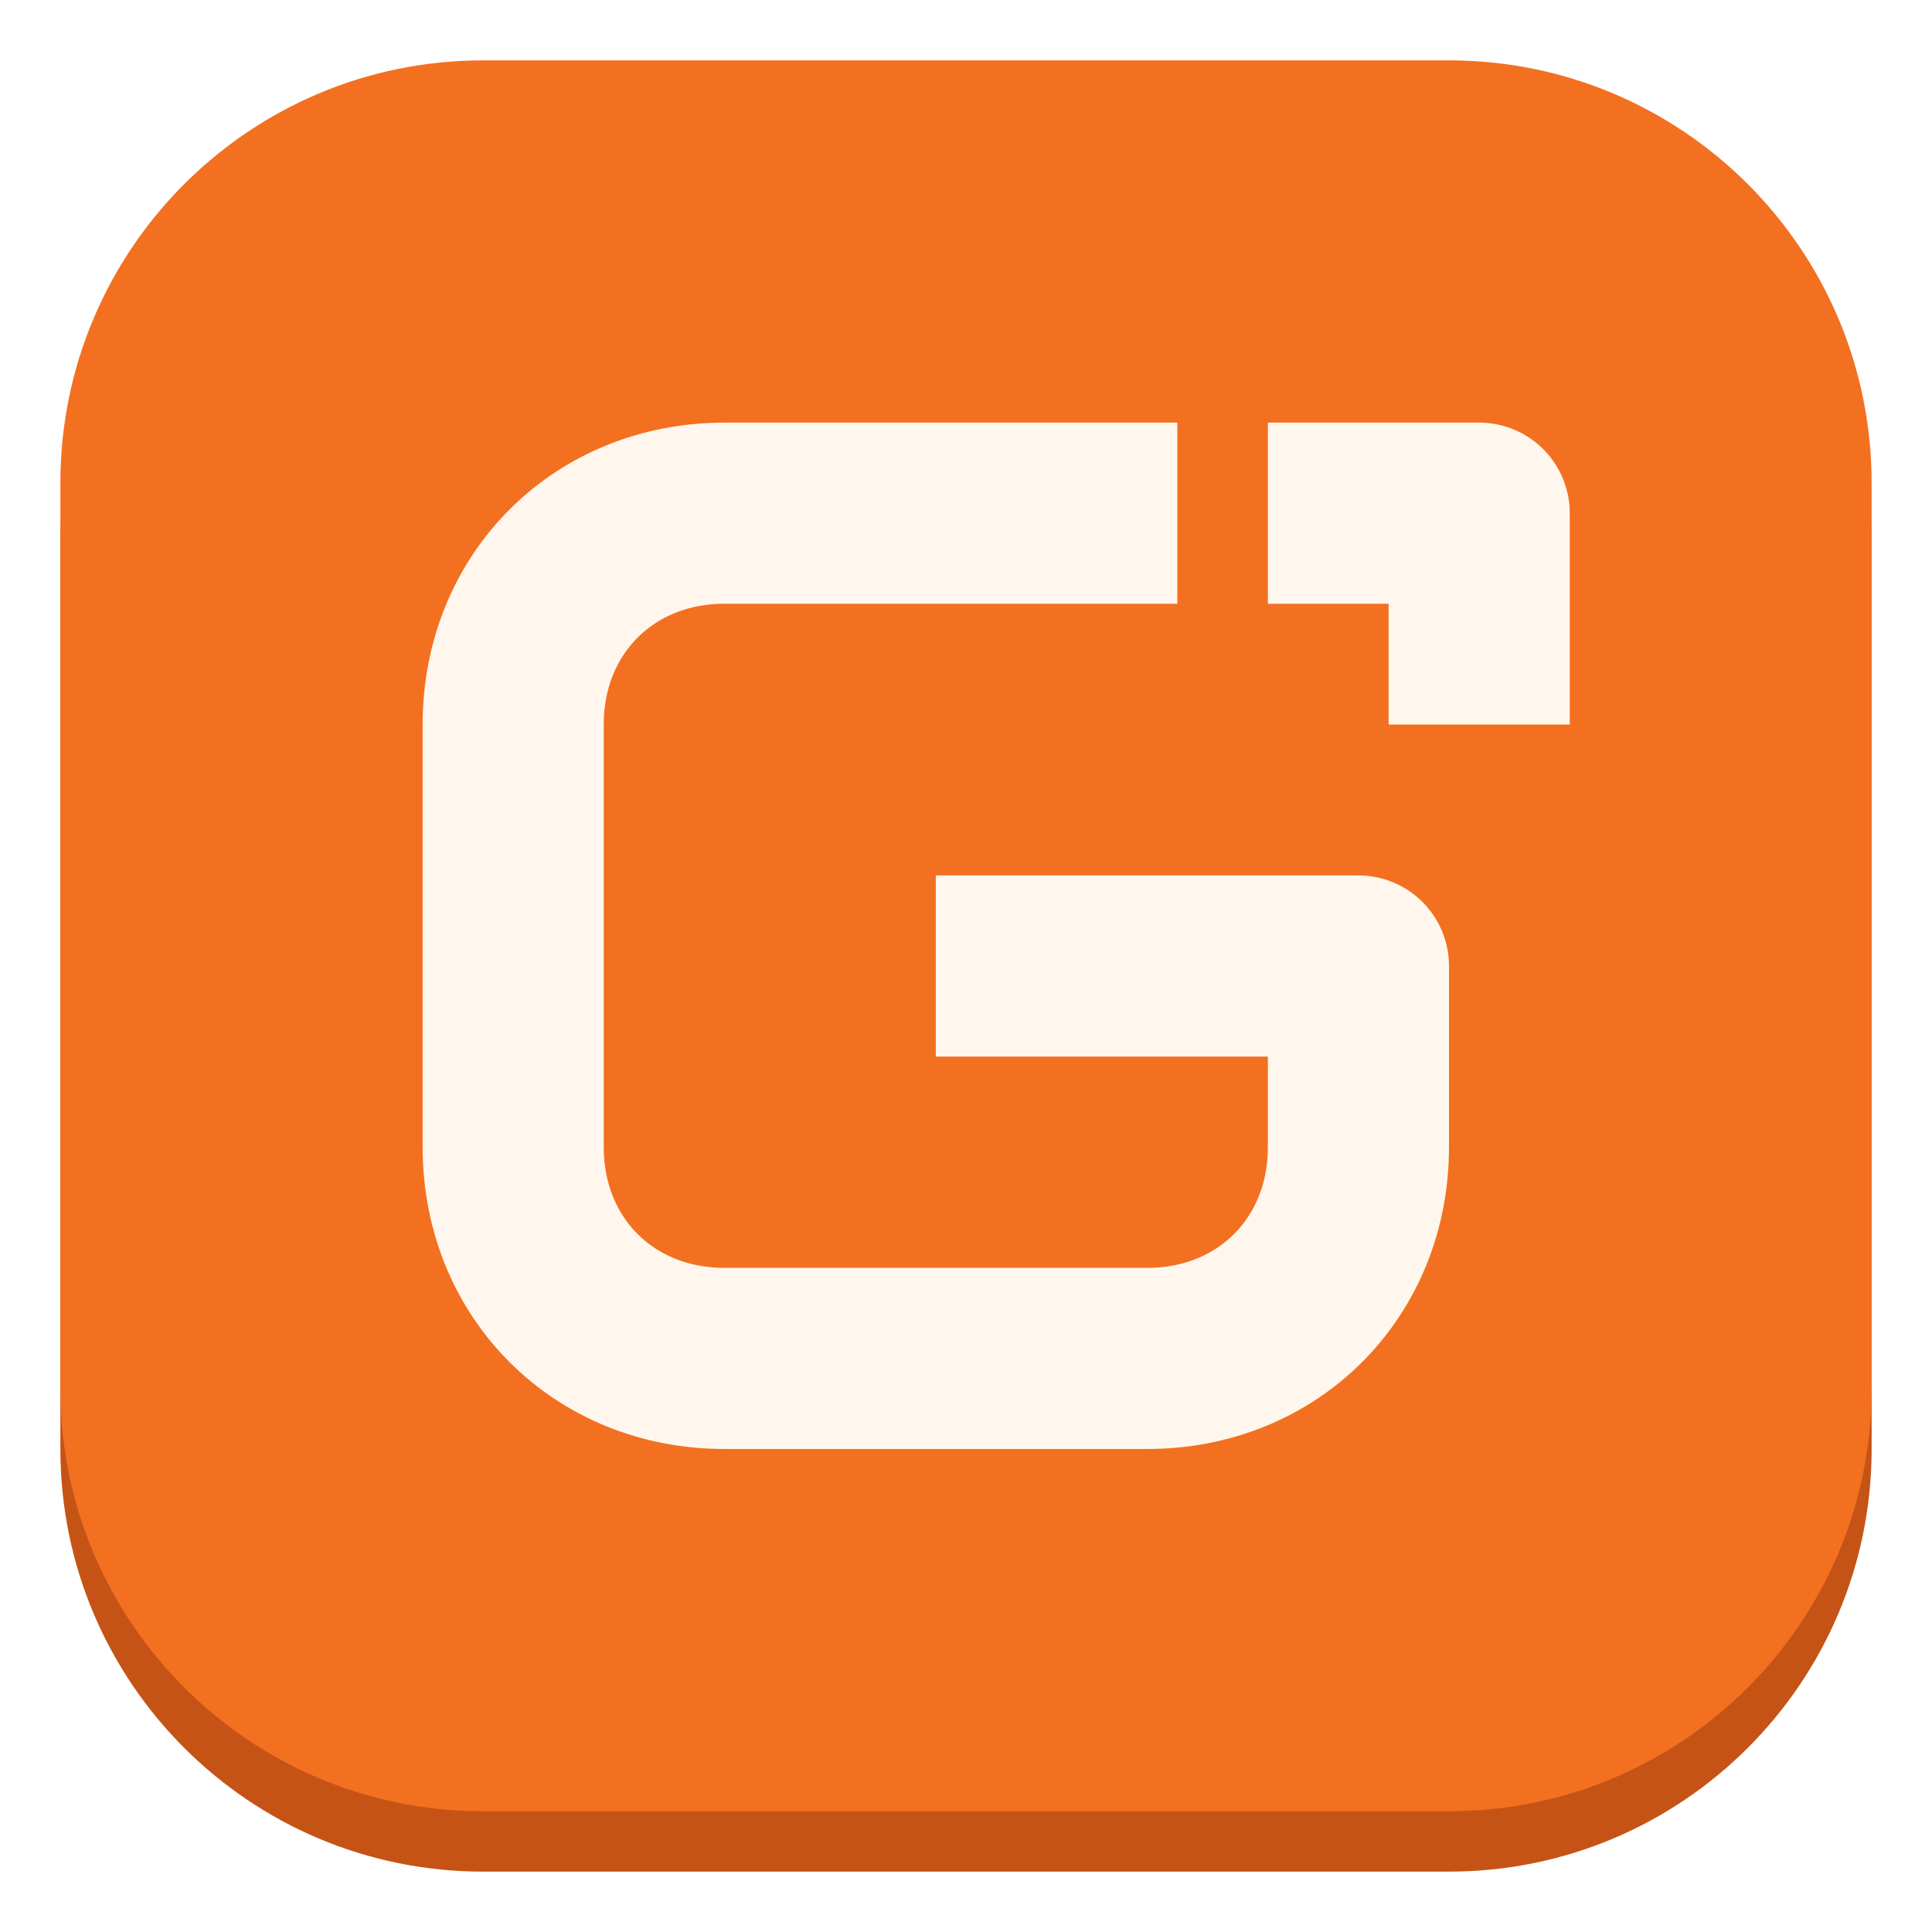
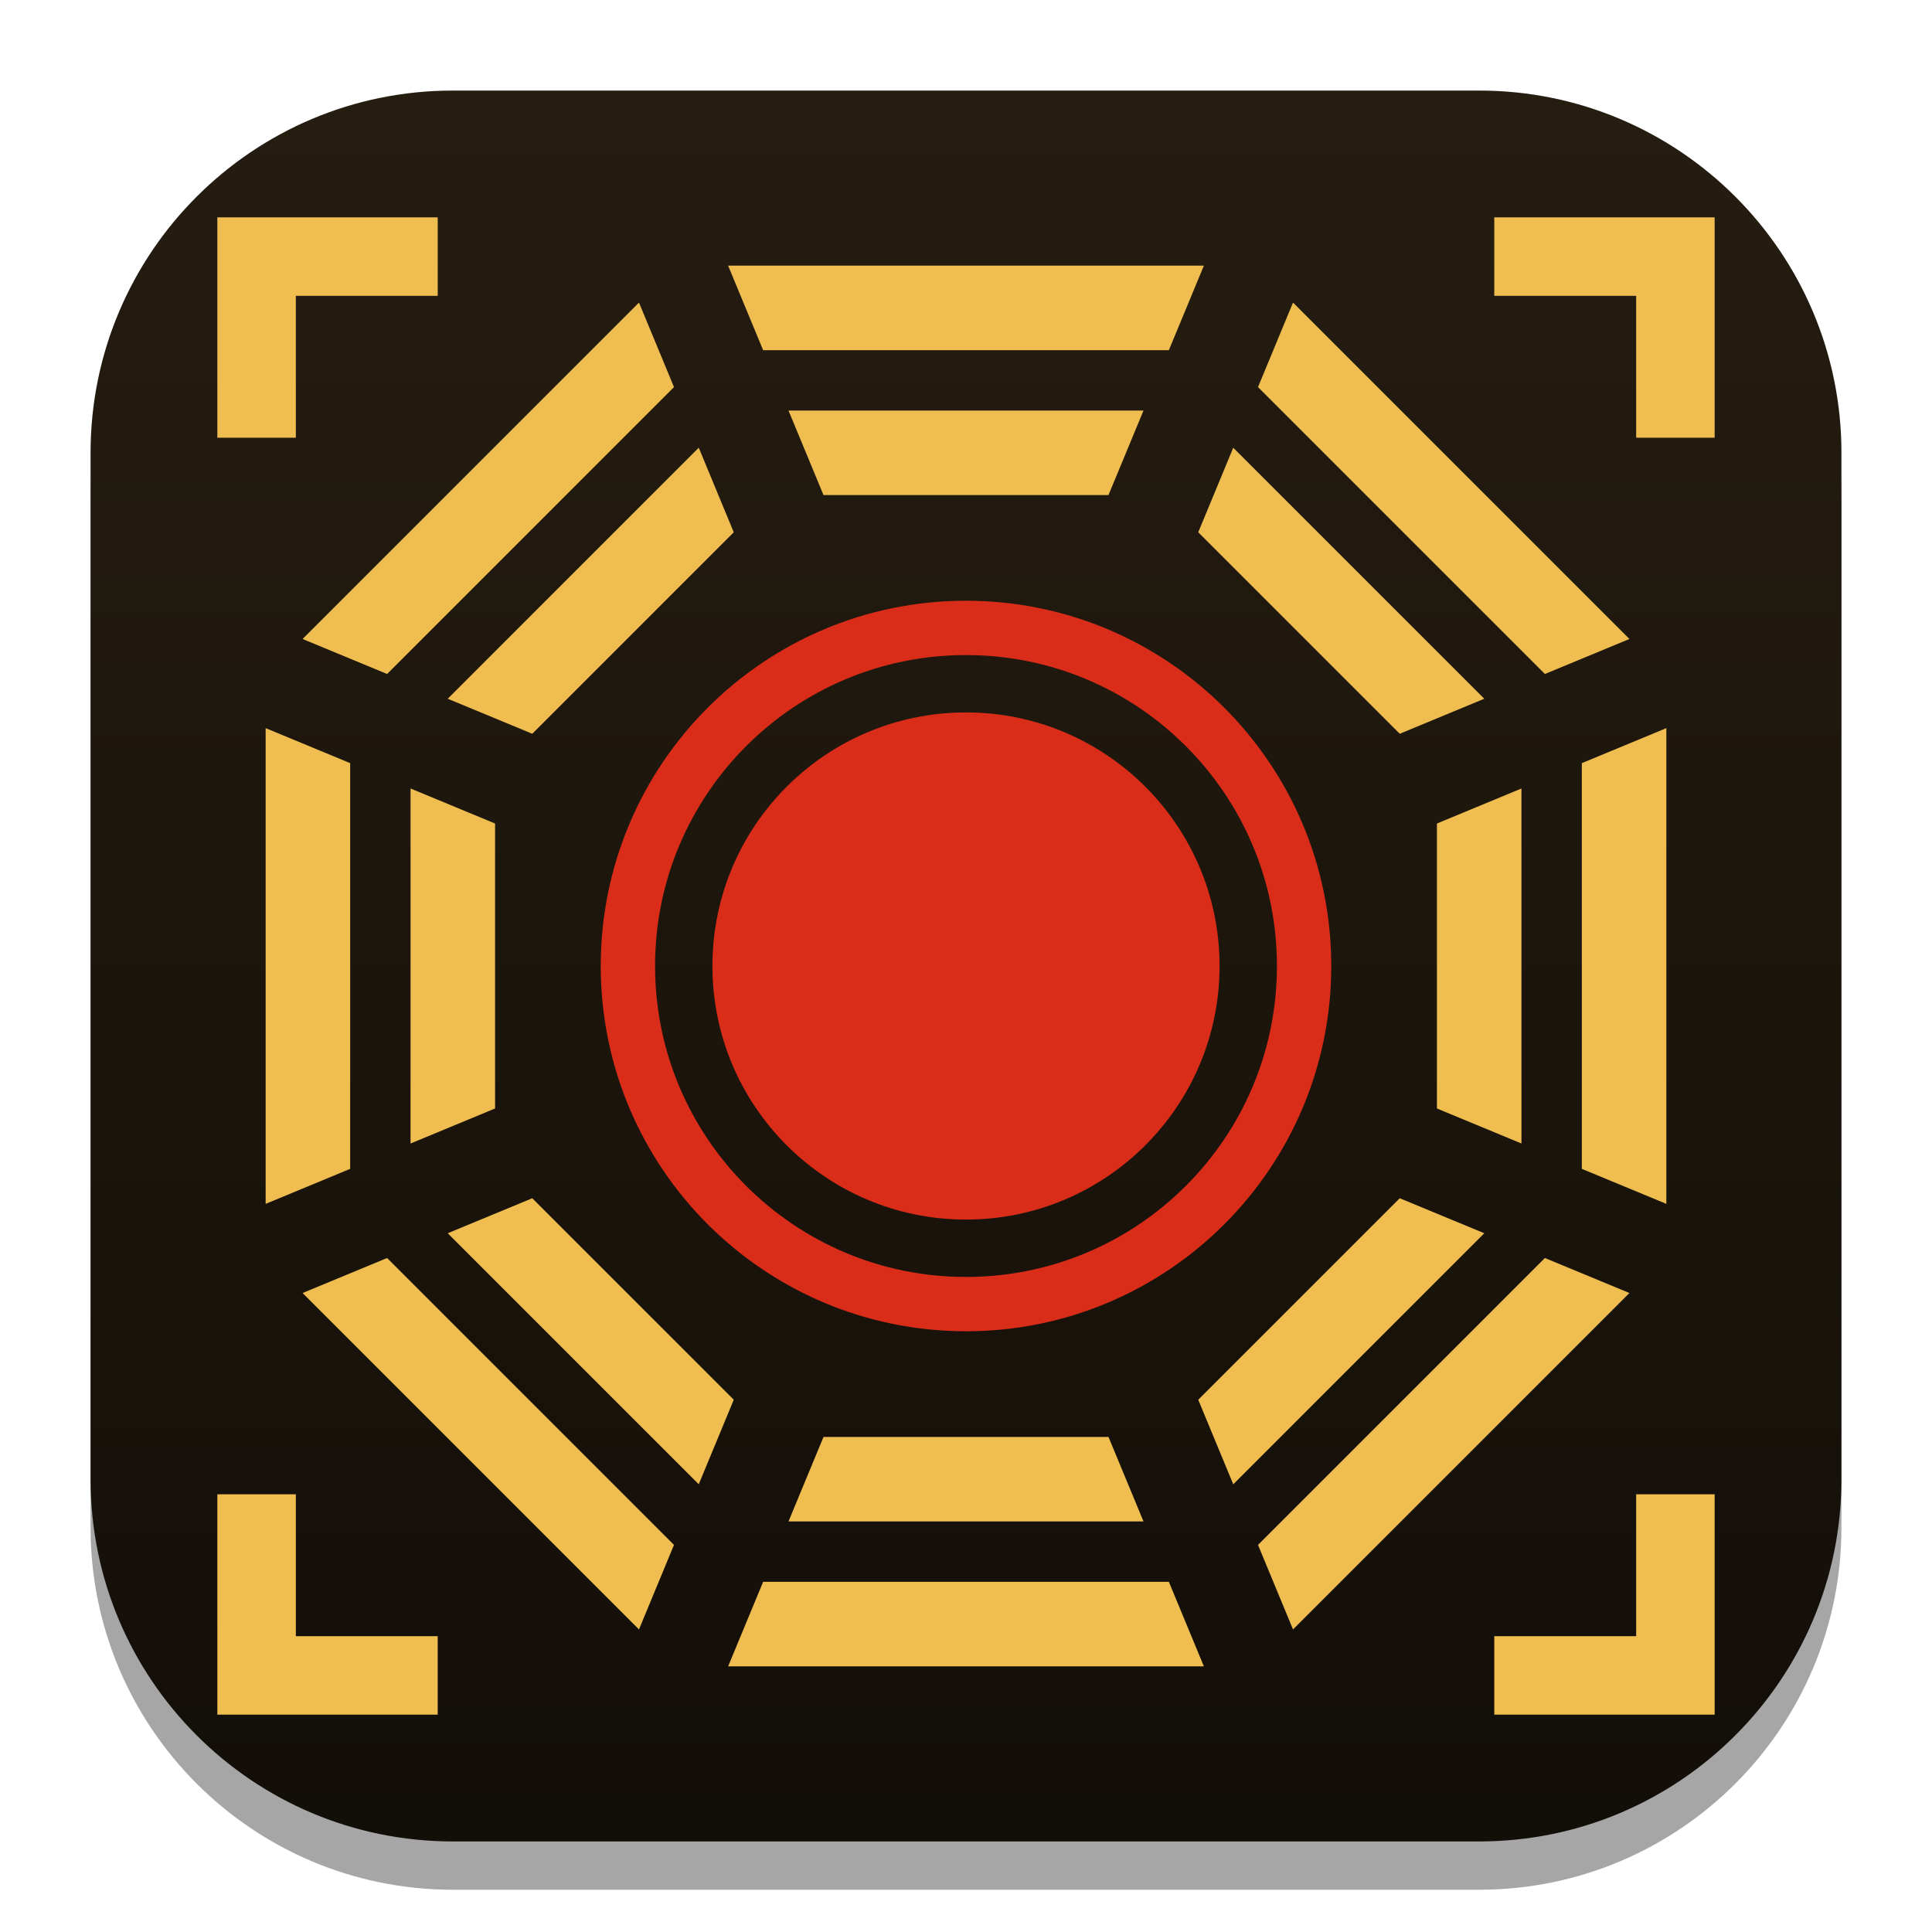
<svg xmlns="http://www.w3.org/2000/svg" width="32" height="32" viewBox="0 0 32 32">
-   <rect x="1" y="2" width="30" height="29" rx="7" fill="#C65316" />
-   <rect x="1" y="1" width="30" height="29" rx="7" fill="#F37021" />
-   <g fill="none" stroke="#FFF7ED" stroke-width="3" stroke-linecap="square" stroke-linejoin="round">
-     <path d="M18 8.5h-6c-2 0-3.5 1.5-3.5 3.5v7c0 2 1.5 3.5 3.5 3.5h7c2 0 3.5-1.5 3.5-3.5v-3H17" />
-     <path d="M22.5 8.5h2v2" />
+   <defs>
+     <linearGradient id="stone" x1="0" y1="0" x2="0" y2="1">
+       <stop offset="0" stop-color="#261D11" />
+       <stop offset="1" stop-color="#120E08" />
+     </linearGradient>
+     <path id="tri" d="M12.06 4.40 19.94 4.40 19.36 5.80 12.64 5.80ZM13.06 6.80 18.94 6.80 18.36 8.20 13.64 8.20Z" />
+   </defs>
+   <rect x="1.5" y="2.3" width="29" height="29" rx="6" fill="#000" fill-opacity=".35" />
+   <rect x="1.5" y="1.5" width="29" height="29" rx="6" fill="url(#stone)" />
+   <g fill="#F0BE50">
+     <use href="#tri" />
+     <use href="#tri" transform="rotate(45 16 16)" />
+     <use href="#tri" transform="rotate(90 16 16)" />
+     <use href="#tri" transform="rotate(135 16 16)" />
+     <use href="#tri" transform="rotate(180 16 16)" />
+     <use href="#tri" transform="rotate(225 16 16)" />
+     <use href="#tri" transform="rotate(270 16 16)" />
+     <use href="#tri" transform="rotate(315 16 16)" />
  </g>
+   <g fill="none" stroke="#F0BE50" stroke-width="1.3">
+     <path d="M4.25 7.25V4.25H7.25M24.75 4.25H27.75V7.25M27.75 24.75V27.75H24.75M7.25 27.75H4.25V24.75" />
+   </g>
+   <circle cx="16" cy="16" r="5.6" fill="none" stroke="#D92D1A" stroke-width=".9" />
+   <circle cx="16" cy="16" r="4.2" fill="#D92D1A" />
</svg>
